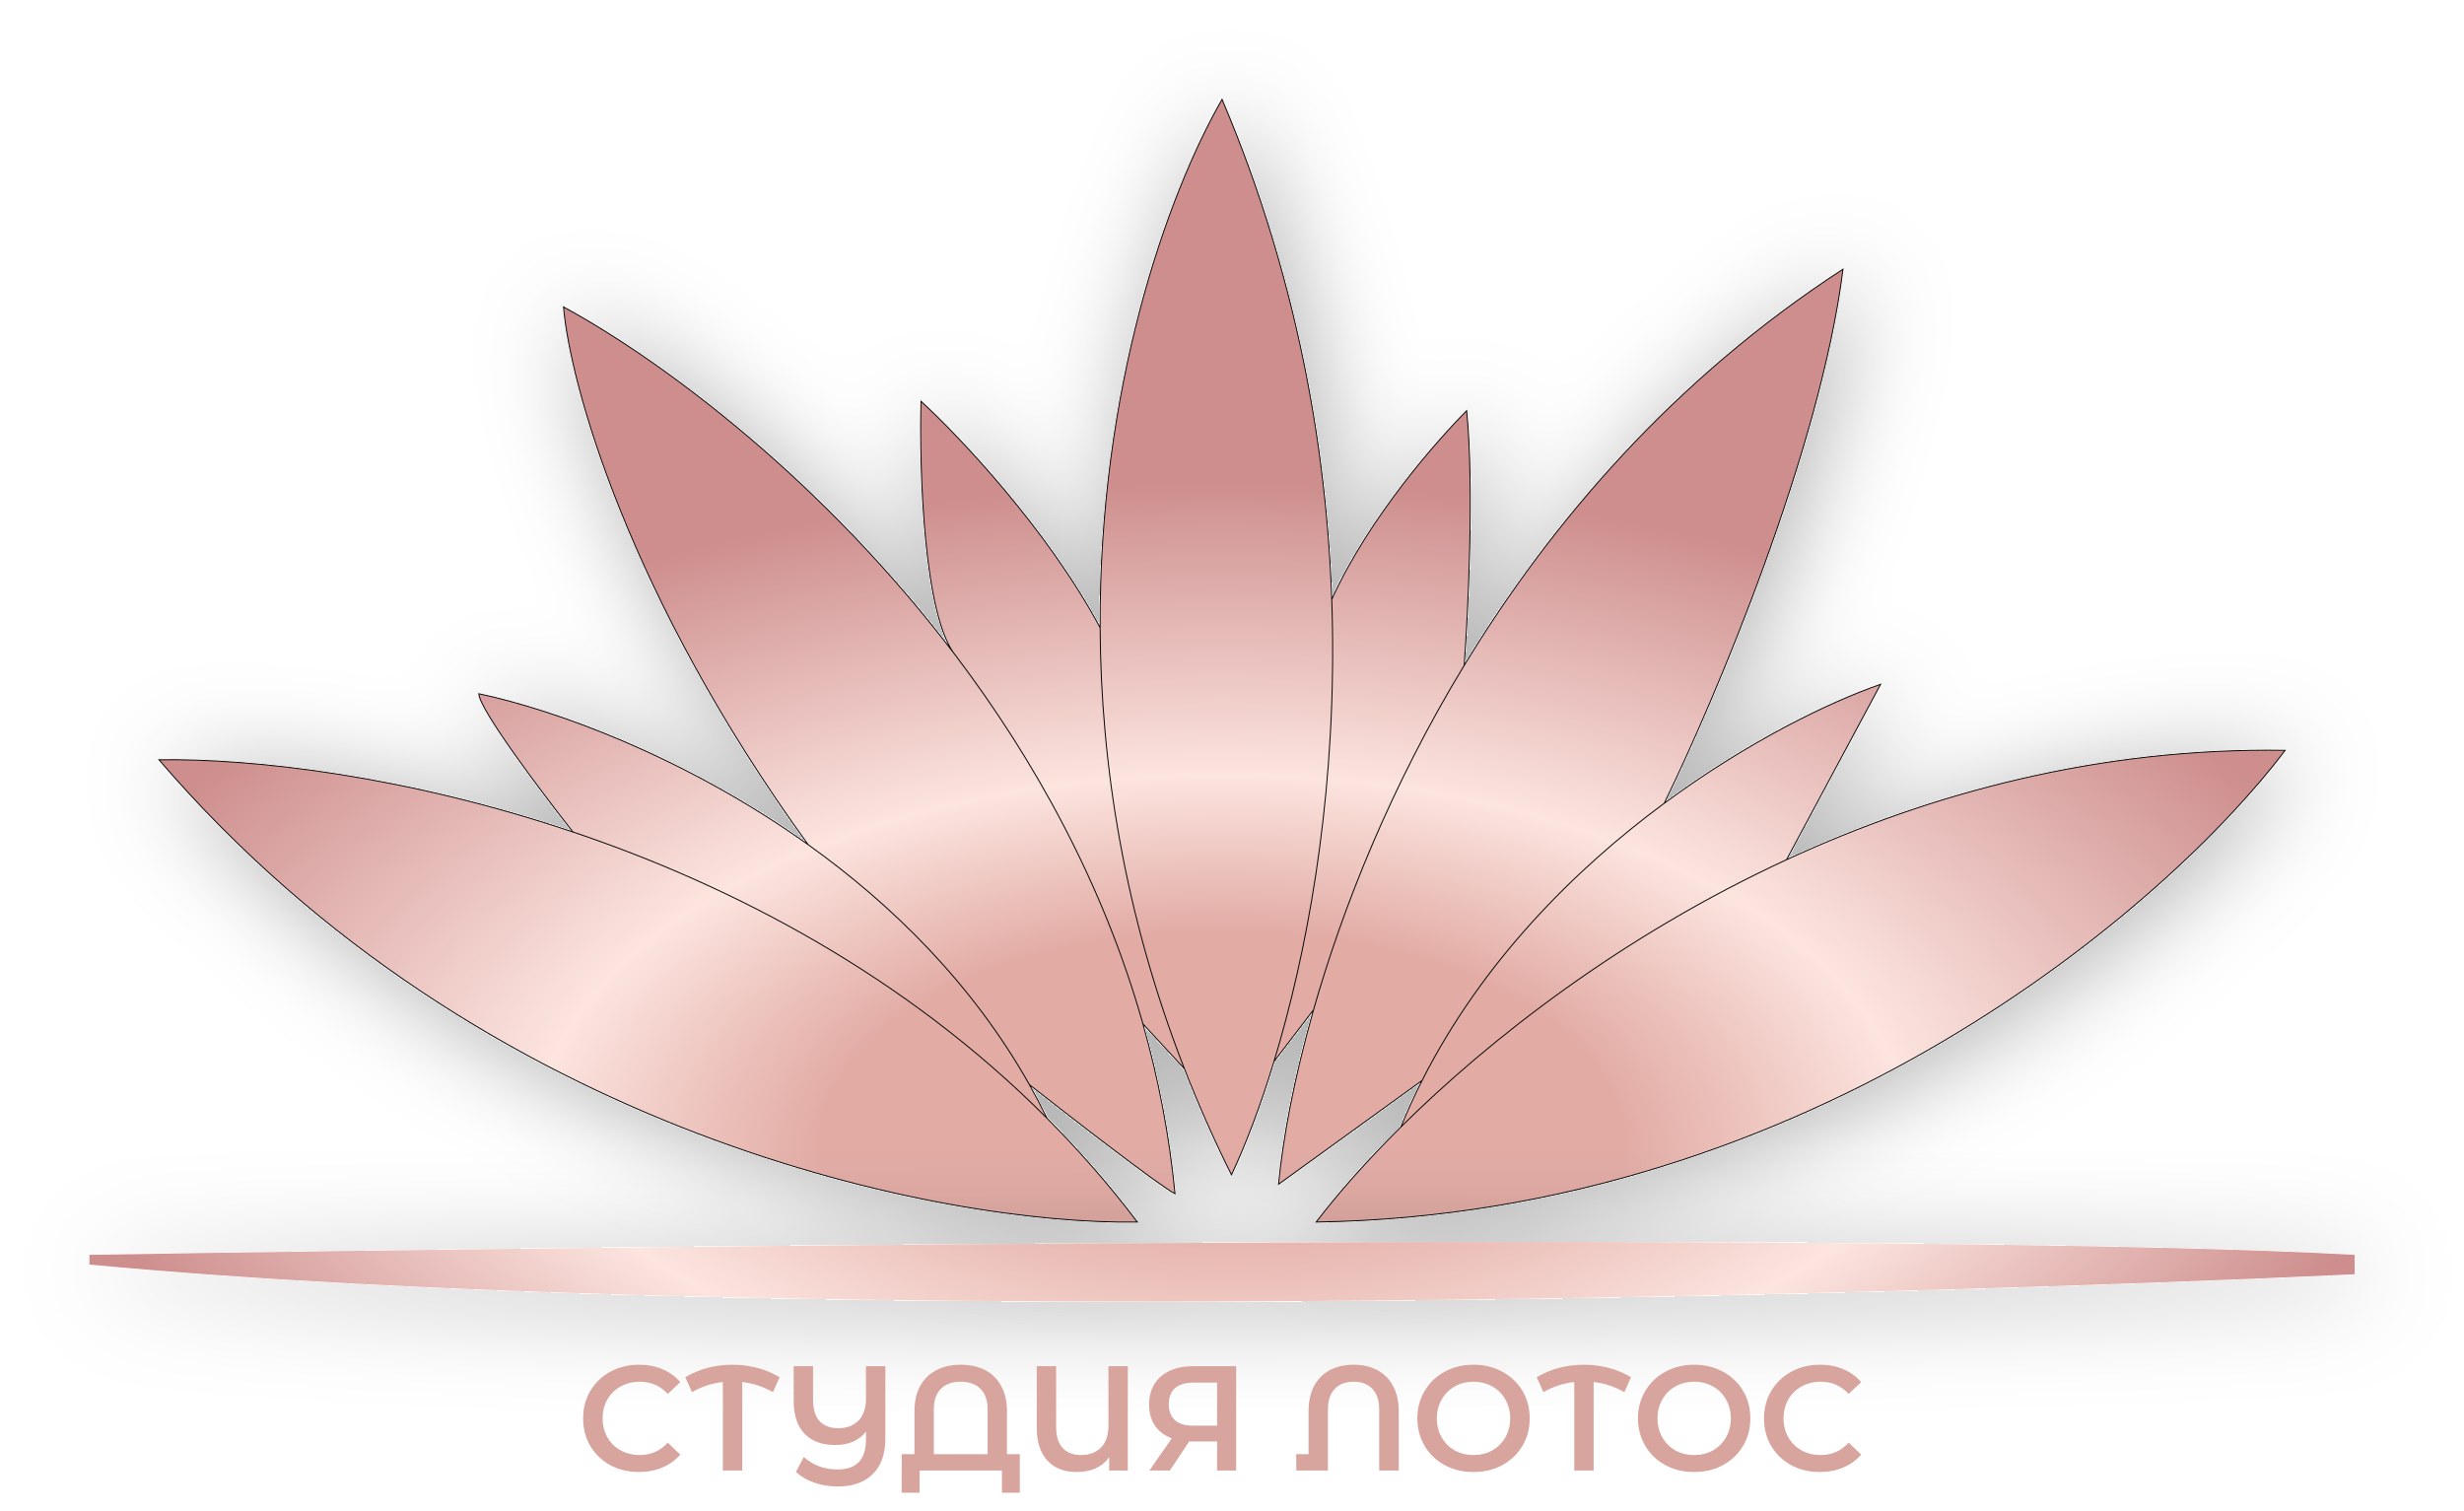
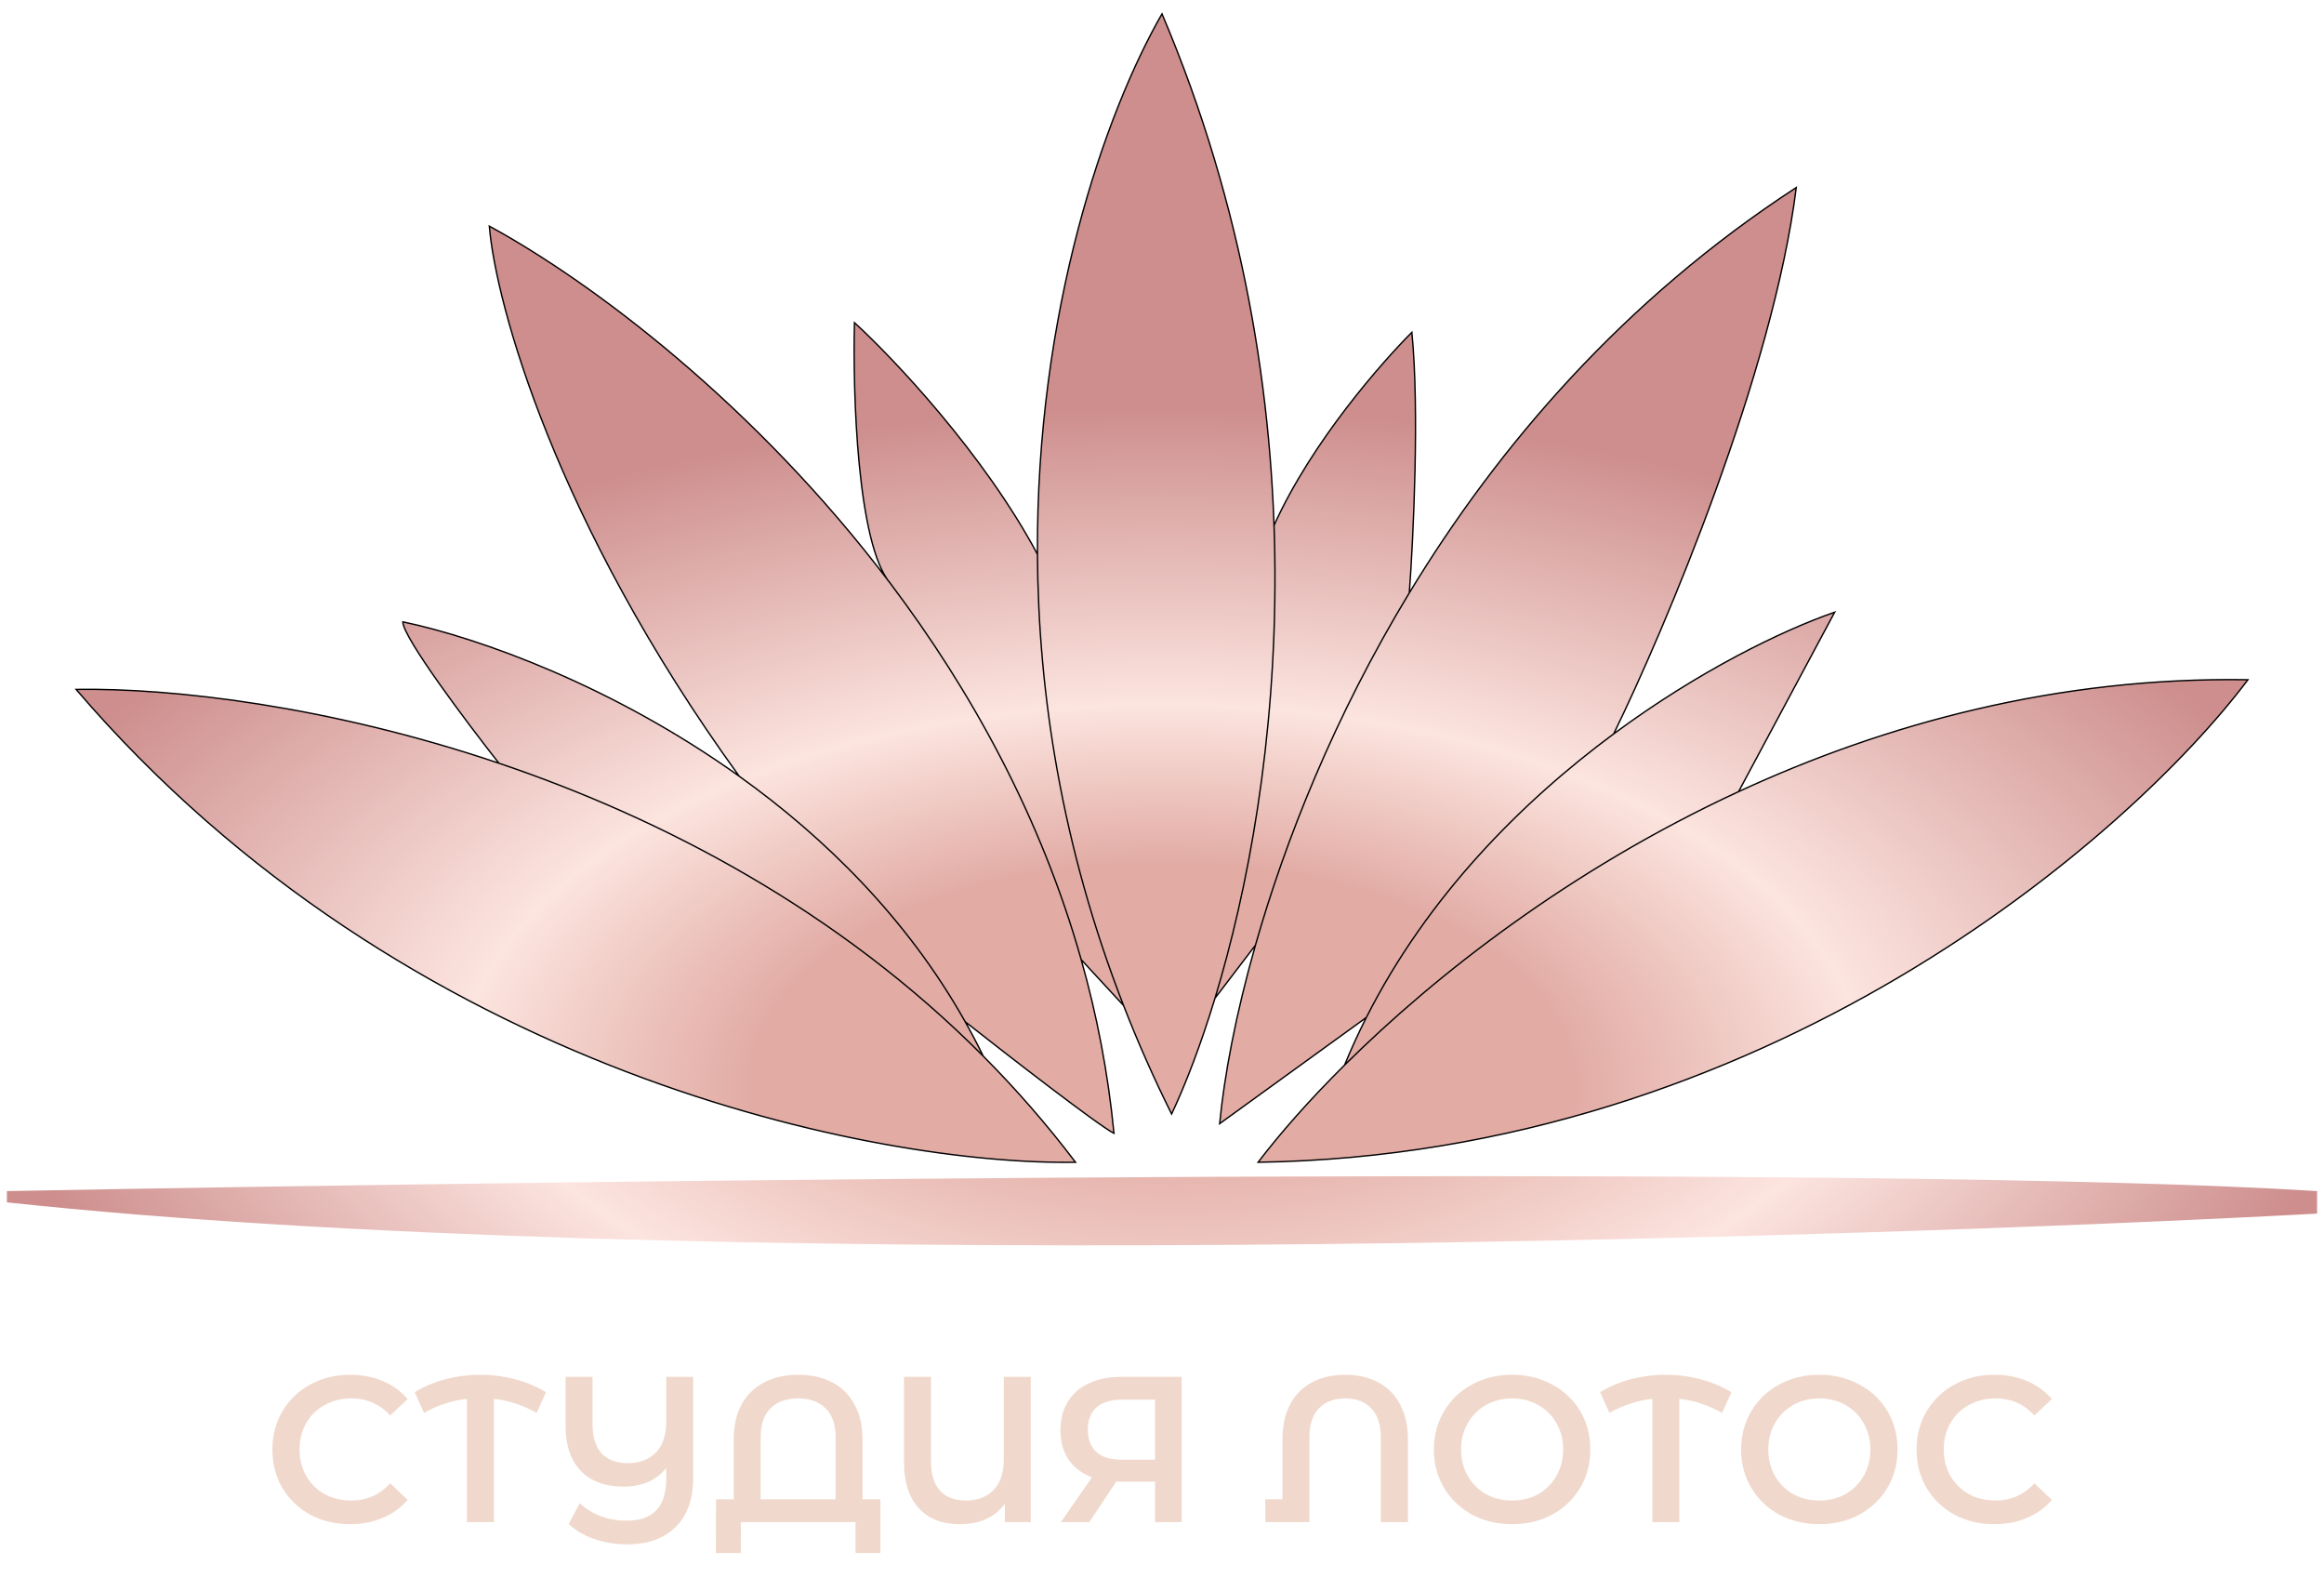
- <svg xmlns="http://www.w3.org/2000/svg" width="248" height="152" viewBox="0 0 248 152" fill="none">
-   <g filter="url(#filter0_d_2808_2889)">
-     <path d="M230 75.516C218.322 91.025 182.465 122.232 132.469 122.992C134.6 120.198 137.462 116.926 140.991 113.429C141.648 111.826 142.364 110.266 143.132 108.749L128.681 119.194C129.126 114.591 130.237 108.543 132.205 101.637L128.221 106.85C126.827 111.433 125.341 115.281 123.947 118.244C122.164 114.668 120.592 111.106 119.212 107.57L115.037 103.052C116.58 108.5 117.692 114.202 118.265 120.143C116.75 119.384 107.863 112.509 103.609 109.167C104.229 110.268 104.821 111.394 105.384 112.547C108.581 115.756 111.628 119.231 114.478 122.992C95.224 123.308 48.574 114.446 16 76.466C25.546 76.321 40.976 78.103 57.664 83.731C54.507 79.727 48.195 71.338 48.195 69.819C55.874 71.439 68.996 76.189 81.341 85.011C63.163 59.944 57.351 38.485 56.717 30.889C66.818 36.383 82.732 48.32 95.907 65.611C92.944 61.252 92.526 47.118 92.699 40.384C96.511 43.866 105.454 53.298 110.727 63.173C110.6 39.174 117.424 19.692 123 10C130.407 27.426 133.493 44.682 134.04 60.324C137.828 51.968 144.779 44.182 147.619 41.334C148.377 48.93 147.768 61.59 147.369 66.971C156.14 52.524 168.495 38.14 185.496 27.091C183.223 45.322 172.555 70.524 167.504 80.846C175.86 74.672 184.024 70.702 189.283 68.87L179.814 86.525C194.304 79.83 211.277 75.223 230 75.516Z" fill="url(#paint0_radial_2808_2889)" />
-     <path d="M179.814 86.525C194.304 79.83 211.277 75.223 230 75.516C218.322 91.025 182.465 122.232 132.469 122.992C134.6 120.198 137.462 116.926 140.991 113.429M179.814 86.525L189.283 68.87C184.024 70.702 175.86 74.672 167.504 80.846M179.814 86.525C163.279 94.166 149.976 104.526 140.991 113.429M140.991 113.429C141.648 111.826 142.364 110.266 143.132 108.749M167.504 80.846C172.555 70.524 183.223 45.322 185.496 27.091C168.495 38.14 156.14 52.524 147.369 66.971M167.504 80.846C158.454 87.533 149.18 96.806 143.132 108.749M143.132 108.749L128.681 119.194C129.126 114.591 130.237 108.543 132.205 101.637M147.369 66.971C147.768 61.59 148.377 48.93 147.619 41.334C144.779 44.182 137.828 51.968 134.04 60.324M147.369 66.971C139.985 79.132 135.141 91.338 132.205 101.637M110.727 63.173C110.6 39.174 117.424 19.692 123 10C139.217 48.151 134.72 85.487 128.221 106.85M110.727 63.173C105.454 53.298 96.511 43.866 92.699 40.384C92.52 47.347 92.974 62.223 96.218 66.021M110.727 63.173C110.799 76.833 113.124 91.956 119.212 107.57M57.664 83.731C40.976 78.103 25.546 76.321 16 76.466C48.574 114.446 95.224 123.308 114.478 122.992C111.628 119.231 108.581 115.756 105.384 112.547M57.664 83.731C54.507 79.727 48.195 71.338 48.195 69.819C55.874 71.439 68.996 76.189 81.341 85.011M57.664 83.731C73.788 89.169 91.087 98.197 105.384 112.547M105.384 112.547C104.821 111.394 104.229 110.268 103.609 109.167M81.341 85.011C63.163 59.944 57.351 38.485 56.717 30.889C66.898 36.426 82.984 48.509 96.218 66.021M81.341 85.011C89.794 91.053 97.882 99.004 103.609 109.167M103.609 109.167C107.863 112.509 116.75 119.384 118.265 120.143C117.692 114.202 116.58 108.5 115.037 103.052M115.037 103.052L119.212 107.57M115.037 103.052C111.037 88.924 104.138 76.501 96.218 66.021M119.212 107.57C120.592 111.106 122.164 114.668 123.947 118.244C125.341 115.281 126.827 111.433 128.221 106.85M128.221 106.85L132.205 101.637" stroke="#0A0A0A" stroke-width="0.1" />
-   </g>
-   <g filter="url(#filter1_d_2808_2889)">
-     <path d="M9 127.271V126.294C67.413 125.318 194.792 123.95 237 126.294V128.247C188.636 130.526 75.327 133.521 9 127.271Z" fill="url(#paint1_radial_2808_2889)" />
-   </g>
-   <path d="M64.3 148.15C63.24 148.15 62.28 147.92 61.42 147.46C60.57 146.99 59.9 146.345 59.41 145.525C58.93 144.705 58.69 143.78 58.69 142.75C58.69 141.72 58.935 140.795 59.425 139.975C59.915 139.155 60.585 138.515 61.435 138.055C62.295 137.585 63.255 137.35 64.315 137.35C65.175 137.35 65.96 137.5 66.67 137.8C67.38 138.1 67.98 138.535 68.47 139.105L67.21 140.29C66.45 139.47 65.515 139.06 64.405 139.06C63.685 139.06 63.04 139.22 62.47 139.54C61.9 139.85 61.455 140.285 61.135 140.845C60.815 141.405 60.655 142.04 60.655 142.75C60.655 143.46 60.815 144.095 61.135 144.655C61.455 145.215 61.9 145.655 62.47 145.975C63.04 146.285 63.685 146.44 64.405 146.44C65.515 146.44 66.45 146.025 67.21 145.195L68.47 146.395C67.98 146.965 67.375 147.4 66.655 147.7C65.945 148 65.16 148.15 64.3 148.15ZM77.796 140.11C76.805 139.55 75.775 139.21 74.706 139.09V148H72.755V139.09C71.675 139.21 70.641 139.55 69.65 140.11L68.975 138.61C69.675 138.19 70.425 137.875 71.225 137.665C72.035 137.455 72.865 137.35 73.716 137.35C74.566 137.35 75.395 137.455 76.206 137.665C77.016 137.875 77.77 138.19 78.471 138.61L77.796 140.11ZM89.11 137.5V144.79C89.11 146.34 88.685 147.53 87.835 148.36C86.995 149.19 85.83 149.605 84.34 149.605C83.46 149.605 82.66 149.475 81.94 149.215C81.22 148.965 80.61 148.605 80.11 148.135L80.905 146.635C81.835 147.475 82.97 147.895 84.31 147.895C86.21 147.895 87.16 146.89 87.16 144.88V144.085C86.45 144.985 85.42 145.435 84.07 145.435C82.74 145.435 81.71 145.055 80.98 144.295C80.25 143.535 79.885 142.445 79.885 141.025V137.5H81.835V140.935C81.835 141.855 82.055 142.555 82.495 143.035C82.945 143.505 83.57 143.74 84.37 143.74C85.22 143.74 85.895 143.49 86.395 142.99C86.905 142.48 87.16 141.73 87.16 140.74V137.5H89.11ZM102.643 146.35V150.235H100.843V148H92.563L92.548 150.235H90.748L90.763 146.35H92.038V142.045C92.038 141.045 92.228 140.195 92.608 139.495C92.998 138.795 93.543 138.265 94.243 137.905C94.943 137.535 95.758 137.35 96.688 137.35C97.628 137.35 98.448 137.53 99.148 137.89C99.848 138.25 100.388 138.785 100.768 139.495C101.158 140.195 101.353 141.045 101.353 142.045V146.35H102.643ZM99.403 146.35V141.865C99.403 140.945 99.163 140.25 98.683 139.78C98.203 139.3 97.538 139.06 96.688 139.06C95.838 139.06 95.173 139.3 94.693 139.78C94.223 140.25 93.988 140.945 93.988 141.865V146.35H99.403ZM113.514 137.5V148H111.639V146.665C110.929 147.655 109.829 148.15 108.339 148.15C107.099 148.15 106.124 147.765 105.414 146.995C104.704 146.215 104.349 145.115 104.349 143.695V137.5H106.299V143.62C106.299 144.55 106.519 145.255 106.959 145.735C107.409 146.205 108.024 146.44 108.804 146.44C109.644 146.44 110.314 146.19 110.814 145.69C111.314 145.18 111.564 144.425 111.564 143.425V137.5H113.514ZM124.419 137.5V148H122.499V145.075H119.904H119.694L117.744 148H115.689L117.939 144.76C117.209 144.49 116.644 144.065 116.244 143.485C115.854 142.895 115.659 142.185 115.659 141.355C115.659 140.555 115.839 139.865 116.199 139.285C116.559 138.705 117.069 138.265 117.729 137.965C118.389 137.655 119.164 137.5 120.054 137.5H124.419ZM120.114 139.15C119.314 139.15 118.699 139.335 118.269 139.705C117.849 140.075 117.639 140.615 117.639 141.325C117.639 142.015 117.844 142.55 118.254 142.93C118.664 143.3 119.259 143.485 120.039 143.485H122.499V139.15H120.114ZM136.251 137.35C137.161 137.35 137.956 137.535 138.636 137.905C139.316 138.265 139.841 138.795 140.211 139.495C140.591 140.195 140.781 141.045 140.781 142.045V148H138.816V141.865C138.816 140.945 138.586 140.25 138.126 139.78C137.676 139.3 137.051 139.06 136.251 139.06C135.441 139.06 134.806 139.3 134.346 139.78C133.886 140.25 133.656 140.945 133.656 141.865V148H130.476L130.461 146.35H131.706V142.045C131.706 141.045 131.891 140.195 132.261 139.495C132.641 138.785 133.171 138.25 133.851 137.89C134.541 137.53 135.341 137.35 136.251 137.35ZM148.309 148.15C147.239 148.15 146.274 147.92 145.414 147.46C144.554 146.99 143.879 146.345 143.389 145.525C142.899 144.695 142.654 143.77 142.654 142.75C142.654 141.73 142.899 140.81 143.389 139.99C143.879 139.16 144.554 138.515 145.414 138.055C146.274 137.585 147.239 137.35 148.309 137.35C149.379 137.35 150.344 137.585 151.204 138.055C152.064 138.515 152.739 139.155 153.229 139.975C153.719 140.795 153.964 141.72 153.964 142.75C153.964 143.78 153.719 144.705 153.229 145.525C152.739 146.345 152.064 146.99 151.204 147.46C150.344 147.92 149.379 148.15 148.309 148.15ZM148.309 146.44C149.009 146.44 149.639 146.285 150.199 145.975C150.759 145.655 151.199 145.215 151.519 144.655C151.839 144.085 151.999 143.45 151.999 142.75C151.999 142.05 151.839 141.42 151.519 140.86C151.199 140.29 150.759 139.85 150.199 139.54C149.639 139.22 149.009 139.06 148.309 139.06C147.609 139.06 146.979 139.22 146.419 139.54C145.859 139.85 145.419 140.29 145.099 140.86C144.779 141.42 144.619 142.05 144.619 142.75C144.619 143.45 144.779 144.085 145.099 144.655C145.419 145.215 145.859 145.655 146.419 145.975C146.979 146.285 147.609 146.44 148.309 146.44ZM163.489 140.11C162.499 139.55 161.469 139.21 160.399 139.09V148H158.449V139.09C157.369 139.21 156.334 139.55 155.344 140.11L154.669 138.61C155.369 138.19 156.119 137.875 156.919 137.665C157.729 137.455 158.559 137.35 159.409 137.35C160.259 137.35 161.089 137.455 161.899 137.665C162.709 137.875 163.464 138.19 164.164 138.61L163.489 140.11ZM170.517 148.15C169.447 148.15 168.482 147.92 167.622 147.46C166.762 146.99 166.087 146.345 165.597 145.525C165.107 144.695 164.862 143.77 164.862 142.75C164.862 141.73 165.107 140.81 165.597 139.99C166.087 139.16 166.762 138.515 167.622 138.055C168.482 137.585 169.447 137.35 170.517 137.35C171.587 137.35 172.552 137.585 173.412 138.055C174.272 138.515 174.947 139.155 175.437 139.975C175.927 140.795 176.172 141.72 176.172 142.75C176.172 143.78 175.927 144.705 175.437 145.525C174.947 146.345 174.272 146.99 173.412 147.46C172.552 147.92 171.587 148.15 170.517 148.15ZM170.517 146.44C171.217 146.44 171.847 146.285 172.407 145.975C172.967 145.655 173.407 145.215 173.727 144.655C174.047 144.085 174.207 143.45 174.207 142.75C174.207 142.05 174.047 141.42 173.727 140.86C173.407 140.29 172.967 139.85 172.407 139.54C171.847 139.22 171.217 139.06 170.517 139.06C169.817 139.06 169.187 139.22 168.627 139.54C168.067 139.85 167.627 140.29 167.307 140.86C166.987 141.42 166.827 142.05 166.827 142.75C166.827 143.45 166.987 144.085 167.307 144.655C167.627 145.215 168.067 145.655 168.627 145.975C169.187 146.285 169.817 146.44 170.517 146.44ZM183.157 148.15C182.097 148.15 181.137 147.92 180.277 147.46C179.427 146.99 178.757 146.345 178.267 145.525C177.787 144.705 177.547 143.78 177.547 142.75C177.547 141.72 177.792 140.795 178.282 139.975C178.772 139.155 179.442 138.515 180.292 138.055C181.152 137.585 182.112 137.35 183.172 137.35C184.032 137.35 184.817 137.5 185.527 137.8C186.237 138.1 186.837 138.535 187.327 139.105L186.067 140.29C185.307 139.47 184.372 139.06 183.262 139.06C182.542 139.06 181.897 139.22 181.327 139.54C180.757 139.85 180.312 140.285 179.992 140.845C179.672 141.405 179.512 142.04 179.512 142.75C179.512 143.46 179.672 144.095 179.992 144.655C180.312 145.215 180.757 145.655 181.327 145.975C181.897 146.285 182.542 146.44 183.262 146.44C184.372 146.44 185.307 146.025 186.067 145.195L187.327 146.395C186.837 146.965 186.232 147.4 185.512 147.7C184.802 148 184.017 148.15 183.157 148.15Z" fill="#D8A59E" />
+ <svg xmlns="http://www.w3.org/2000/svg" width="168" height="114" viewBox="0 0 168 114" fill="none">
+   <path d="M162.5 49.123C153.932 60.514 127.627 83.436 90.947 83.994C92.51 81.942 94.61 79.539 97.199 76.97C97.681 75.793 98.206 74.647 98.77 73.533L88.168 81.204C88.494 77.823 89.309 73.381 90.753 68.309L87.831 72.138C86.808 75.504 85.717 78.331 84.695 80.507C83.387 77.88 82.233 75.264 81.221 72.666L78.158 69.348C79.29 73.35 80.106 77.538 80.527 81.902C79.415 81.344 72.895 76.294 69.774 73.84C70.229 74.648 70.663 75.475 71.076 76.322C73.421 78.679 75.657 81.232 77.748 83.994C63.622 84.227 29.397 77.717 5.5 49.82C12.503 49.714 23.824 51.023 36.066 55.156C33.751 52.215 29.119 46.054 29.119 44.938C34.753 46.128 44.38 49.617 53.437 56.097C40.101 37.685 35.837 21.923 35.372 16.343C42.782 20.379 54.458 29.147 64.123 41.847C61.95 38.645 61.643 28.264 61.77 23.318C64.567 25.875 71.127 32.803 74.996 40.056C74.903 22.429 79.909 8.119 84 1C89.434 13.8 91.698 26.475 92.1 37.964C94.878 31.826 99.978 26.107 102.062 24.015C102.618 29.595 102.171 38.894 101.878 42.846C108.313 32.234 117.377 21.669 129.85 13.554C128.182 26.944 120.355 45.455 116.65 53.037C122.78 48.502 128.77 45.587 132.628 44.241L125.681 57.209C136.312 52.291 148.764 48.907 162.5 49.123Z" fill="url(#paint0_radial_3113_202)" />
+   <path d="M125.681 57.209C136.312 52.291 148.764 48.907 162.5 49.123C153.932 60.514 127.627 83.436 90.947 83.994C92.51 81.942 94.61 79.539 97.199 76.97M125.681 57.209L132.628 44.241C128.77 45.587 122.78 48.502 116.65 53.037M125.681 57.209C113.55 62.821 103.791 70.431 97.199 76.97M97.199 76.97C97.681 75.793 98.206 74.647 98.77 73.533M116.65 53.037C120.355 45.455 128.182 26.944 129.85 13.554C117.377 21.669 108.313 32.234 101.878 42.846M116.65 53.037C110.011 57.949 103.207 64.76 98.77 73.533M98.77 73.533L88.168 81.204C88.494 77.823 89.309 73.381 90.753 68.309M101.878 42.846C102.171 38.894 102.618 29.595 102.062 24.015C99.978 26.107 94.878 31.826 92.1 37.964M101.878 42.846C96.461 51.778 92.907 60.744 90.753 68.309M74.996 40.056C74.903 22.429 79.909 8.119 84 1C95.897 29.023 92.599 56.446 87.831 72.138M74.996 40.056C71.127 32.803 64.567 25.875 61.77 23.318C61.639 28.432 61.971 39.359 64.352 42.148M74.996 40.056C75.049 50.09 76.754 61.198 81.221 72.666M36.066 55.156C23.824 51.023 12.503 49.714 5.5 49.82C29.397 77.717 63.622 84.227 77.748 83.994C75.657 81.232 73.421 78.679 71.076 76.322M36.066 55.156C33.751 52.215 29.119 46.054 29.119 44.938C34.753 46.128 44.38 49.617 53.437 56.097M36.066 55.156C47.896 59.151 60.587 65.782 71.076 76.322M71.076 76.322C70.663 75.475 70.229 74.648 69.774 73.84M53.437 56.097C40.101 37.685 35.837 21.923 35.372 16.343C42.841 20.41 54.642 29.285 64.352 42.148M53.437 56.097C59.638 60.534 65.572 66.374 69.774 73.84M69.774 73.84C72.895 76.294 79.415 81.344 80.527 81.902C80.106 77.538 79.29 73.35 78.158 69.348M78.158 69.348L81.221 72.666M78.158 69.348C75.223 58.971 70.162 49.846 64.352 42.148M81.221 72.666C82.233 75.264 83.387 77.88 84.695 80.507C85.717 78.331 86.808 75.504 87.831 72.138M87.831 72.138L90.753 68.309" stroke="black" stroke-width="0.1" />
+   <path d="M0.5 86.892V86.078C43.285 85.265 136.584 84.125 167.5 86.078V87.706C132.076 89.605 49.082 92.1 0.5 86.892Z" fill="url(#paint1_radial_3113_202)" />
+   <path d="M25.3 110.15C24.24 110.15 23.28 109.92 22.42 109.46C21.57 108.99 20.9 108.345 20.41 107.525C19.93 106.705 19.69 105.78 19.69 104.75C19.69 103.72 19.935 102.795 20.425 101.975C20.915 101.155 21.585 100.515 22.435 100.055C23.295 99.585 24.255 99.35 25.315 99.35C26.175 99.35 26.96 99.5 27.67 99.8C28.38 100.1 28.98 100.535 29.47 101.105L28.21 102.29C27.45 101.47 26.515 101.06 25.405 101.06C24.685 101.06 24.04 101.22 23.47 101.54C22.9 101.85 22.455 102.285 22.135 102.845C21.815 103.405 21.655 104.04 21.655 104.75C21.655 105.46 21.815 106.095 22.135 106.655C22.455 107.215 22.9 107.655 23.47 107.975C24.04 108.285 24.685 108.44 25.405 108.44C26.515 108.44 27.45 108.025 28.21 107.195L29.47 108.395C28.98 108.965 28.375 109.4 27.655 109.7C26.945 110 26.16 110.15 25.3 110.15ZM38.795 102.11C37.806 101.55 36.776 101.21 35.706 101.09V110H33.755V101.09C32.675 101.21 31.64 101.55 30.651 102.11L29.976 100.61C30.675 100.19 31.425 99.875 32.225 99.665C33.035 99.455 33.865 99.35 34.715 99.35C35.566 99.35 36.395 99.455 37.206 99.665C38.016 99.875 38.77 100.19 39.471 100.61L38.795 102.11ZM50.11 99.5V106.79C50.11 108.34 49.685 109.53 48.835 110.36C47.995 111.19 46.83 111.605 45.34 111.605C44.46 111.605 43.66 111.475 42.94 111.215C42.22 110.965 41.61 110.605 41.11 110.135L41.905 108.635C42.835 109.475 43.97 109.895 45.31 109.895C47.21 109.895 48.16 108.89 48.16 106.88V106.085C47.45 106.985 46.42 107.435 45.07 107.435C43.74 107.435 42.71 107.055 41.98 106.295C41.25 105.535 40.885 104.445 40.885 103.025V99.5H42.835V102.935C42.835 103.855 43.055 104.555 43.495 105.035C43.945 105.505 44.57 105.74 45.37 105.74C46.22 105.74 46.895 105.49 47.395 104.99C47.905 104.48 48.16 103.73 48.16 102.74V99.5H50.11ZM63.643 108.35V112.235H61.843V110H53.563L53.548 112.235H51.748L51.763 108.35H53.038V104.045C53.038 103.045 53.228 102.195 53.608 101.495C53.998 100.795 54.543 100.265 55.243 99.905C55.943 99.535 56.758 99.35 57.688 99.35C58.628 99.35 59.448 99.53 60.148 99.89C60.848 100.25 61.388 100.785 61.768 101.495C62.158 102.195 62.353 103.045 62.353 104.045V108.35H63.643ZM60.403 108.35V103.865C60.403 102.945 60.163 102.25 59.683 101.78C59.203 101.3 58.538 101.06 57.688 101.06C56.838 101.06 56.173 101.3 55.693 101.78C55.223 102.25 54.988 102.945 54.988 103.865V108.35H60.403ZM74.514 99.5V110H72.639V108.665C71.929 109.655 70.829 110.15 69.339 110.15C68.099 110.15 67.124 109.765 66.414 108.995C65.704 108.215 65.349 107.115 65.349 105.695V99.5H67.299V105.62C67.299 106.55 67.519 107.255 67.959 107.735C68.409 108.205 69.024 108.44 69.804 108.44C70.644 108.44 71.314 108.19 71.814 107.69C72.314 107.18 72.564 106.425 72.564 105.425V99.5H74.514ZM85.419 99.5V110H83.499V107.075H80.904H80.694L78.744 110H76.689L78.939 106.76C78.209 106.49 77.644 106.065 77.244 105.485C76.854 104.895 76.659 104.185 76.659 103.355C76.659 102.555 76.839 101.865 77.199 101.285C77.559 100.705 78.069 100.265 78.729 99.965C79.389 99.655 80.164 99.5 81.054 99.5H85.419ZM81.114 101.15C80.314 101.15 79.699 101.335 79.269 101.705C78.849 102.075 78.639 102.615 78.639 103.325C78.639 104.015 78.844 104.55 79.254 104.93C79.664 105.3 80.259 105.485 81.039 105.485H83.499V101.15H81.114ZM97.251 99.35C98.161 99.35 98.956 99.535 99.636 99.905C100.316 100.265 100.841 100.795 101.211 101.495C101.591 102.195 101.781 103.045 101.781 104.045V110H99.816V103.865C99.816 102.945 99.586 102.25 99.126 101.78C98.676 101.3 98.051 101.06 97.251 101.06C96.441 101.06 95.806 101.3 95.346 101.78C94.886 102.25 94.656 102.945 94.656 103.865V110H91.476L91.461 108.35H92.706V104.045C92.706 103.045 92.891 102.195 93.261 101.495C93.641 100.785 94.171 100.25 94.851 99.89C95.541 99.53 96.341 99.35 97.251 99.35ZM109.309 110.15C108.239 110.15 107.274 109.92 106.414 109.46C105.554 108.99 104.879 108.345 104.389 107.525C103.899 106.695 103.654 105.77 103.654 104.75C103.654 103.73 103.899 102.81 104.389 101.99C104.879 101.16 105.554 100.515 106.414 100.055C107.274 99.585 108.239 99.35 109.309 99.35C110.379 99.35 111.344 99.585 112.204 100.055C113.064 100.515 113.739 101.155 114.229 101.975C114.719 102.795 114.964 103.72 114.964 104.75C114.964 105.78 114.719 106.705 114.229 107.525C113.739 108.345 113.064 108.99 112.204 109.46C111.344 109.92 110.379 110.15 109.309 110.15ZM109.309 108.44C110.009 108.44 110.639 108.285 111.199 107.975C111.759 107.655 112.199 107.215 112.519 106.655C112.839 106.085 112.999 105.45 112.999 104.75C112.999 104.05 112.839 103.42 112.519 102.86C112.199 102.29 111.759 101.85 111.199 101.54C110.639 101.22 110.009 101.06 109.309 101.06C108.609 101.06 107.979 101.22 107.419 101.54C106.859 101.85 106.419 102.29 106.099 102.86C105.779 103.42 105.619 104.05 105.619 104.75C105.619 105.45 105.779 106.085 106.099 106.655C106.419 107.215 106.859 107.655 107.419 107.975C107.979 108.285 108.609 108.44 109.309 108.44ZM124.489 102.11C123.499 101.55 122.469 101.21 121.399 101.09V110H119.449V101.09C118.369 101.21 117.334 101.55 116.344 102.11L115.669 100.61C116.369 100.19 117.119 99.875 117.919 99.665C118.729 99.455 119.559 99.35 120.409 99.35C121.259 99.35 122.089 99.455 122.899 99.665C123.709 99.875 124.464 100.19 125.164 100.61L124.489 102.11ZM131.517 110.15C130.447 110.15 129.482 109.92 128.622 109.46C127.762 108.99 127.087 108.345 126.597 107.525C126.107 106.695 125.862 105.77 125.862 104.75C125.862 103.73 126.107 102.81 126.597 101.99C127.087 101.16 127.762 100.515 128.622 100.055C129.482 99.585 130.447 99.35 131.517 99.35C132.587 99.35 133.552 99.585 134.412 100.055C135.272 100.515 135.947 101.155 136.437 101.975C136.927 102.795 137.172 103.72 137.172 104.75C137.172 105.78 136.927 106.705 136.437 107.525C135.947 108.345 135.272 108.99 134.412 109.46C133.552 109.92 132.587 110.15 131.517 110.15ZM131.517 108.44C132.217 108.44 132.847 108.285 133.407 107.975C133.967 107.655 134.407 107.215 134.727 106.655C135.047 106.085 135.207 105.45 135.207 104.75C135.207 104.05 135.047 103.42 134.727 102.86C134.407 102.29 133.967 101.85 133.407 101.54C132.847 101.22 132.217 101.06 131.517 101.06C130.817 101.06 130.187 101.22 129.627 101.54C129.067 101.85 128.627 102.29 128.307 102.86C127.987 103.42 127.827 104.05 127.827 104.75C127.827 105.45 127.987 106.085 128.307 106.655C128.627 107.215 129.067 107.655 129.627 107.975C130.187 108.285 130.817 108.44 131.517 108.44ZM144.157 110.15C143.097 110.15 142.137 109.92 141.277 109.46C140.427 108.99 139.757 108.345 139.267 107.525C138.787 106.705 138.547 105.78 138.547 104.75C138.547 103.72 138.792 102.795 139.282 101.975C139.772 101.155 140.442 100.515 141.292 100.055C142.152 99.585 143.112 99.35 144.172 99.35C145.032 99.35 145.817 99.5 146.527 99.8C147.237 100.1 147.837 100.535 148.327 101.105L147.067 102.29C146.307 101.47 145.372 101.06 144.262 101.06C143.542 101.06 142.897 101.22 142.327 101.54C141.757 101.85 141.312 102.285 140.992 102.845C140.672 103.405 140.512 104.04 140.512 104.75C140.512 105.46 140.672 106.095 140.992 106.655C141.312 107.215 141.757 107.655 142.327 107.975C142.897 108.285 143.542 108.44 144.262 108.44C145.372 108.44 146.307 108.025 147.067 107.195L148.327 108.395C147.837 108.965 147.232 109.4 146.512 109.7C145.802 110 145.017 110.15 144.157 110.15Z" fill="#F0D9CC" />
  <defs>
-     <filter id="filter0_d_2808_2889" x="6.893" y="0.888" width="234.206" height="133.162" filterUnits="userSpaceOnUse" color-interpolation-filters="sRGB">
-       <feFlood flood-opacity="0" result="BackgroundImageFix" />
-       <feColorMatrix in="SourceAlpha" type="matrix" values="0 0 0 0 0 0 0 0 0 0 0 0 0 0 0 0 0 0 127 0" result="hardAlpha" />
-       <feOffset dx="1" dy="1" />
-       <feGaussianBlur stdDeviation="5" />
-       <feComposite in2="hardAlpha" operator="out" />
-       <feColorMatrix type="matrix" values="0 0 0 0 0 0 0 0 0 0 0 0 0 0 0 0 0 0 0.3 0" />
-       <feBlend mode="normal" in2="BackgroundImageFix" result="effect1_dropShadow_2808_2889" />
-       <feBlend mode="normal" in="SourceGraphic" in2="effect1_dropShadow_2808_2889" result="shape" />
-     </filter>
-     <filter id="filter1_d_2808_2889" x="0" y="116" width="248" height="26" filterUnits="userSpaceOnUse" color-interpolation-filters="sRGB">
-       <feFlood flood-opacity="0" result="BackgroundImageFix" />
-       <feColorMatrix in="SourceAlpha" type="matrix" values="0 0 0 0 0 0 0 0 0 0 0 0 0 0 0 0 0 0 127 0" result="hardAlpha" />
-       <feOffset dx="1" dy="1" />
-       <feGaussianBlur stdDeviation="5" />
-       <feComposite in2="hardAlpha" operator="out" />
-       <feColorMatrix type="matrix" values="0 0 0 0 0 0 0 0 0 0 0 0 0 0 0 0 0 0 0.3 0" />
-       <feBlend mode="normal" in2="BackgroundImageFix" result="effect1_dropShadow_2808_2889" />
-       <feBlend mode="normal" in="SourceGraphic" in2="effect1_dropShadow_2808_2889" result="shape" />
-     </filter>
-     <radialGradient id="paint0_radial_2808_2889" cx="0" cy="0" r="1" gradientUnits="userSpaceOnUse" gradientTransform="translate(123 115.396) rotate(90) scale(67.4153 124.368)">
+     <radialGradient id="paint0_radial_3113_202" cx="0" cy="0" r="1" gradientUnits="userSpaceOnUse" gradientTransform="translate(84 78.4146) rotate(90) scale(49.5175 91.242)">
      <stop offset="0.325" stop-color="#E2ACA5" />
      <stop offset="0.555" stop-color="#FCE4DF" />
      <stop offset="0.99" stop-color="#CD8E8D" />
    </radialGradient>
-     <radialGradient id="paint1_radial_2808_2889" cx="0" cy="0" r="1" gradientUnits="userSpaceOnUse" gradientTransform="translate(124.206 98.7684) rotate(90) scale(69.3351 123.744)">
+     <radialGradient id="paint1_radial_3113_202" cx="0" cy="0" r="1" gradientUnits="userSpaceOnUse" gradientTransform="translate(84.8834 63.1403) rotate(90) scale(57.7792 90.6368)">
      <stop offset="0.325" stop-color="#E2ACA5" />
      <stop offset="0.625" stop-color="#FCE4DF" />
      <stop offset="0.99" stop-color="#CD8E8D" />
    </radialGradient>
  </defs>
</svg>
